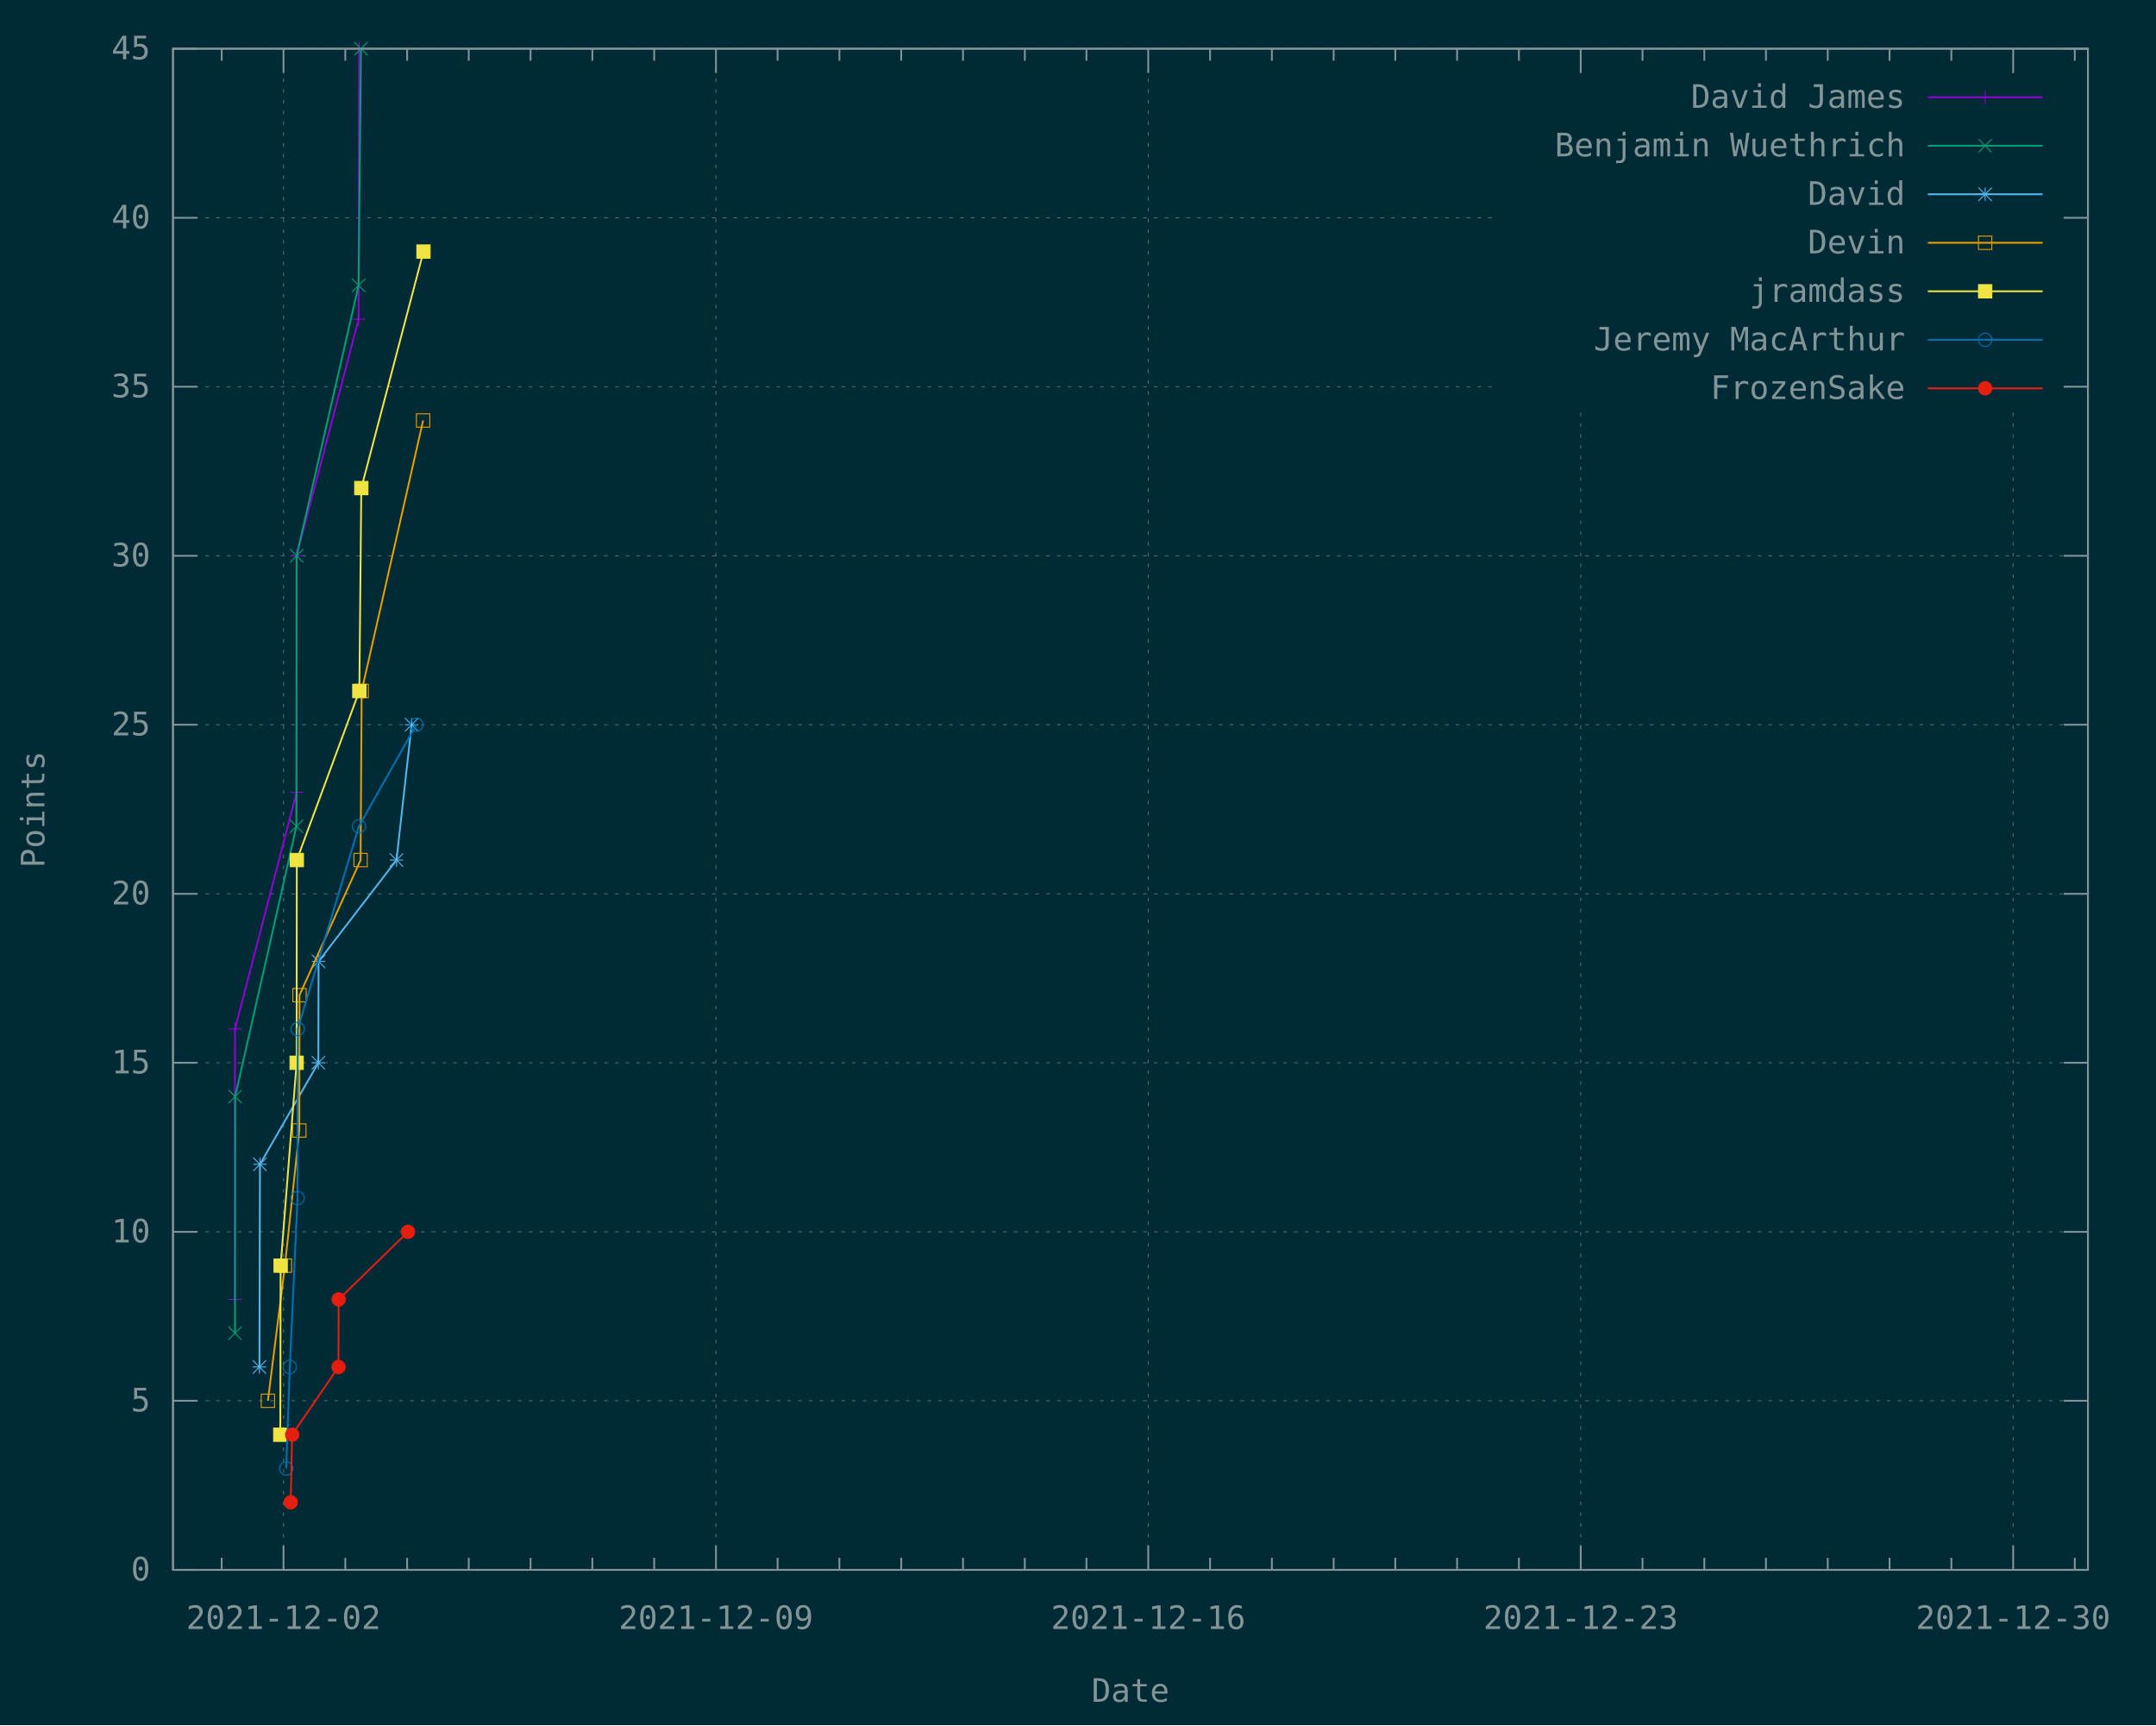
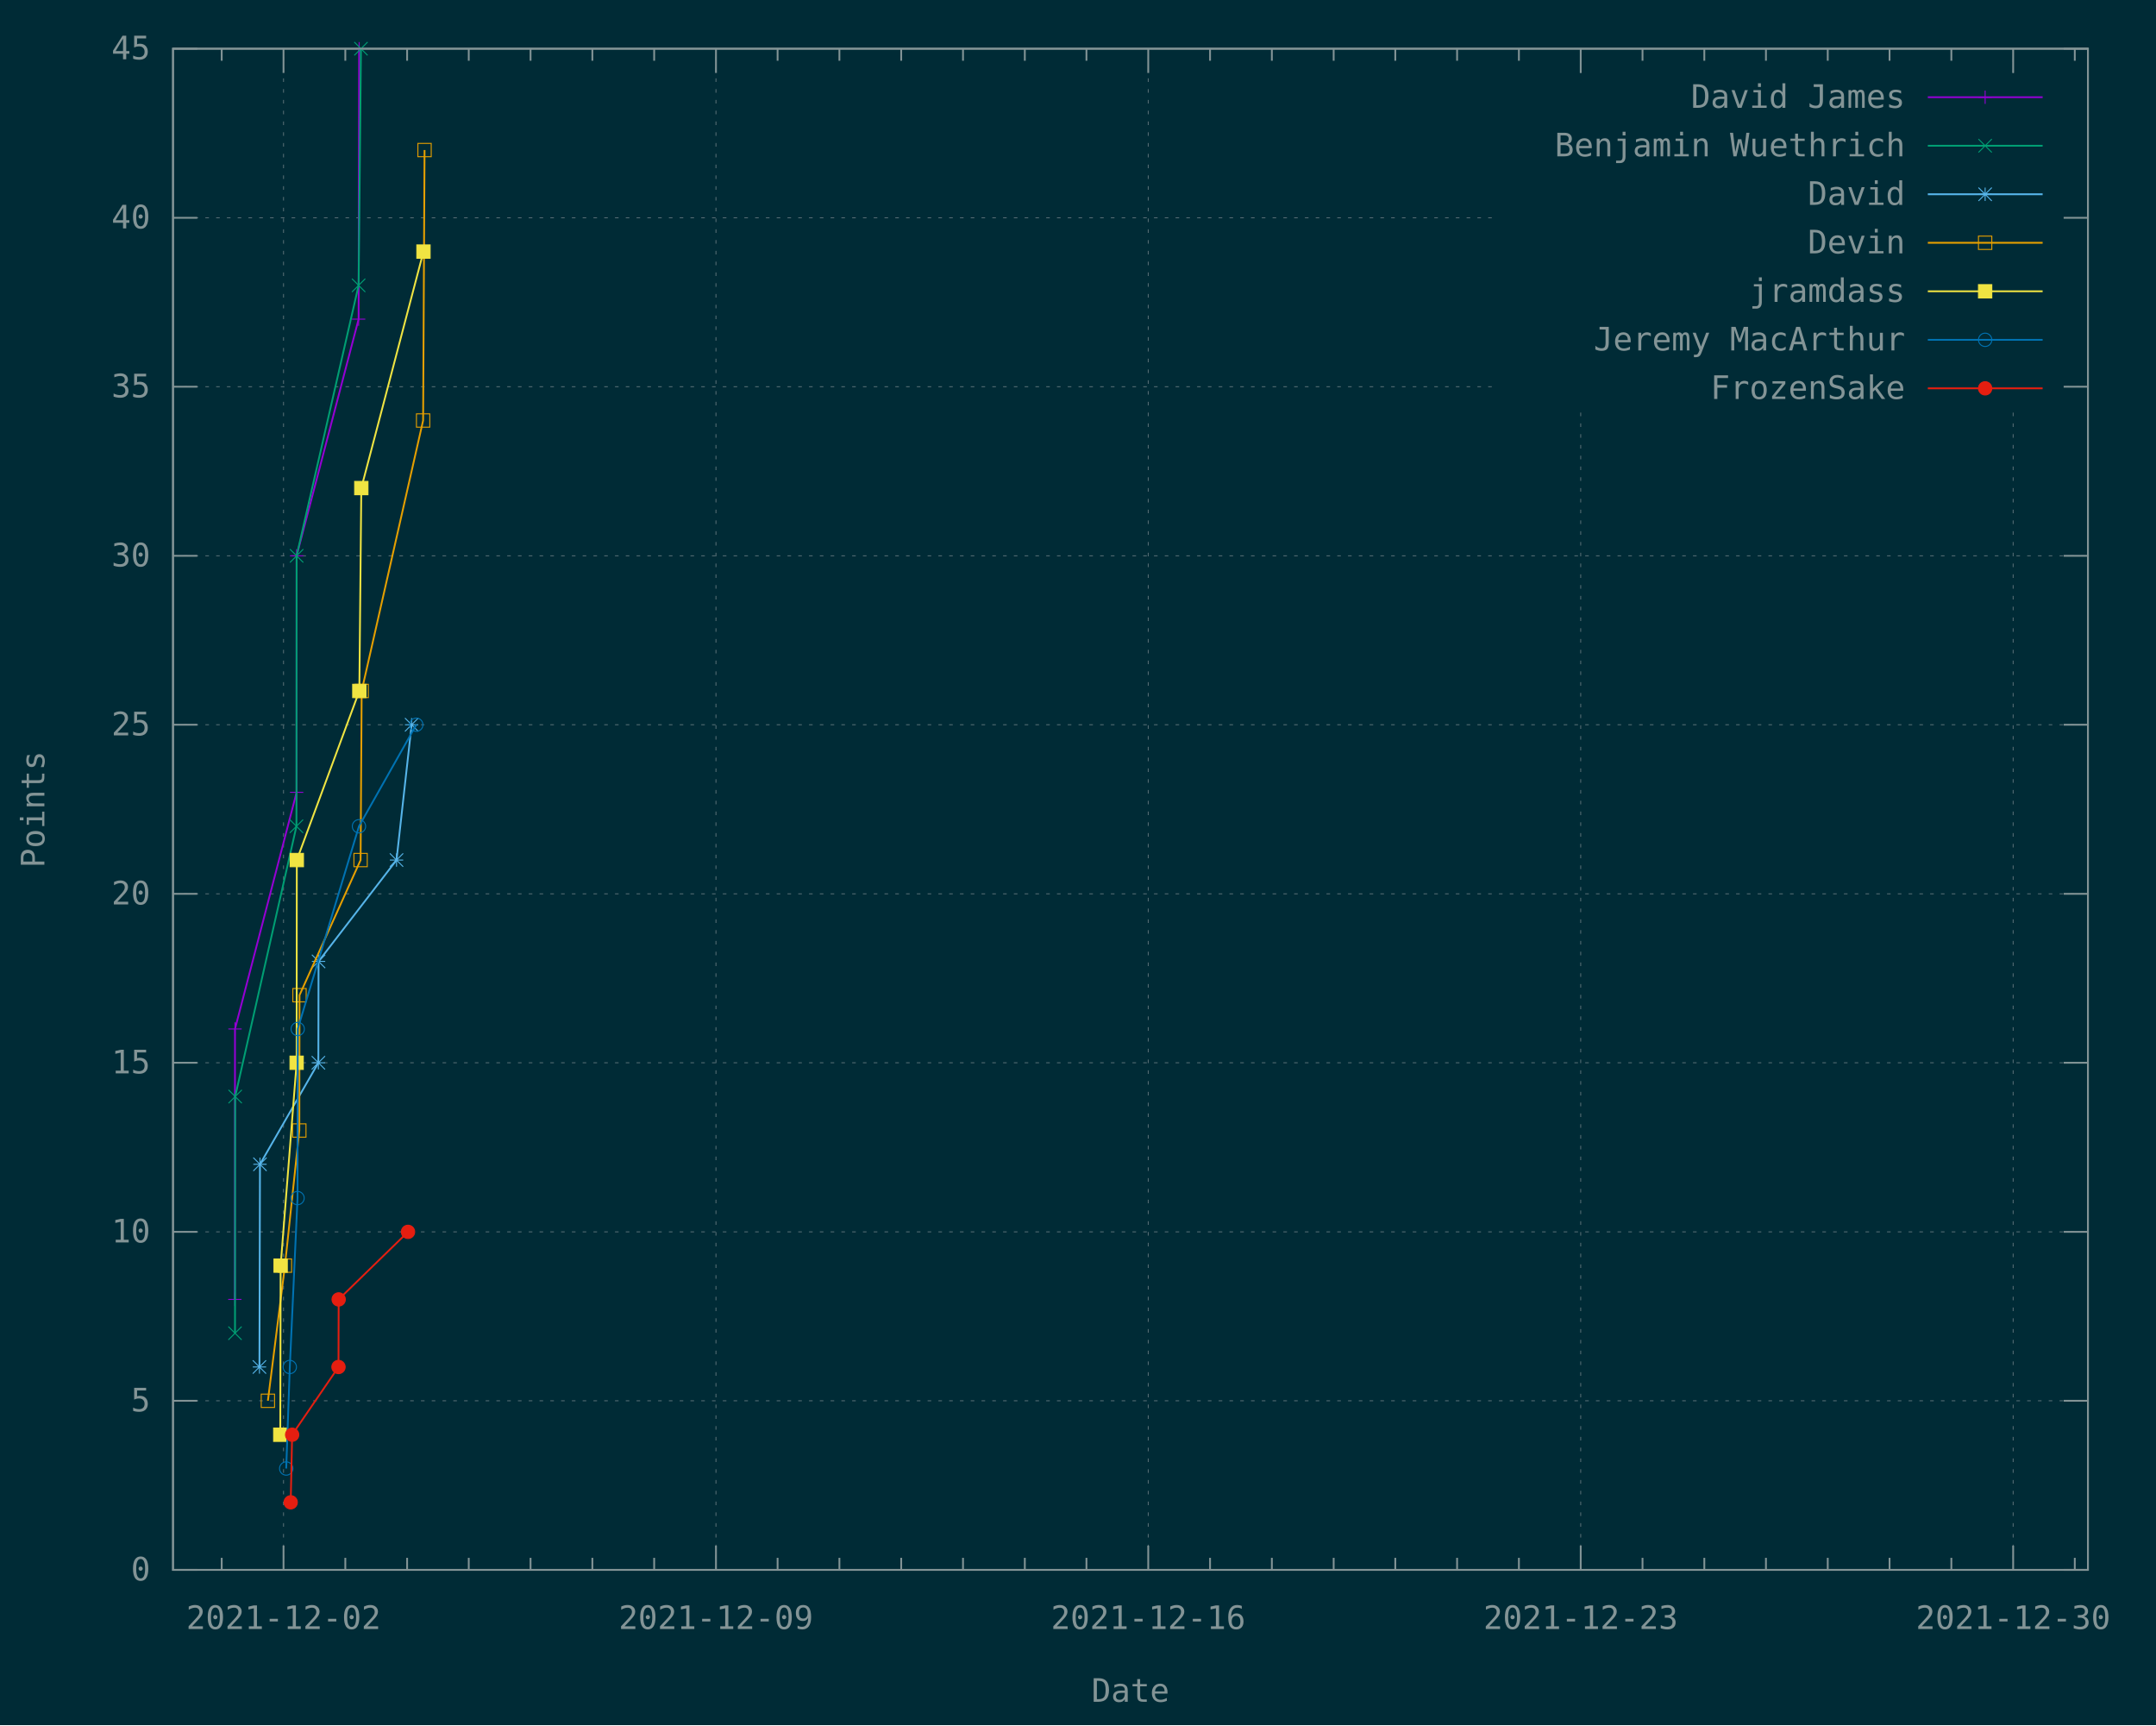
<svg xmlns="http://www.w3.org/2000/svg" xmlns:xlink="http://www.w3.org/1999/xlink" width="1200" height="960" viewBox="0 0 1200 960">
  <g id="gnuplot_canvas">
    <rect x="0" y="0" width="1200" height="960" fill="#002b36" />
    <defs>
      <circle id="gpDot" r="0.5" stroke-width="0.5" stroke="currentColor" />
      <path id="gpPt0" stroke-width="0.148" stroke="currentColor" d="M-1,0 h2 M0,-1 v2" />
      <path id="gpPt1" stroke-width="0.148" stroke="currentColor" d="M-1,-1 L1,1 M1,-1 L-1,1" />
      <path id="gpPt2" stroke-width="0.148" stroke="currentColor" d="M-1,0 L1,0 M0,-1 L0,1 M-1,-1 L1,1 M-1,1 L1,-1" />
      <rect id="gpPt3" stroke-width="0.148" stroke="currentColor" x="-1" y="-1" width="2" height="2" />
      <rect id="gpPt4" stroke-width="0.148" stroke="currentColor" fill="currentColor" x="-1" y="-1" width="2" height="2" />
      <circle id="gpPt5" stroke-width="0.148" stroke="currentColor" cx="0" cy="0" r="1" />
      <use xlink:href="#gpPt5" id="gpPt6" fill="currentColor" stroke="none" />
      <path id="gpPt7" stroke-width="0.148" stroke="currentColor" d="M0,-1.33 L-1.33,0.67 L1.33,0.67 z" />
      <use xlink:href="#gpPt7" id="gpPt8" fill="currentColor" stroke="none" />
      <use xlink:href="#gpPt7" id="gpPt9" stroke="currentColor" transform="rotate(180)" />
      <use xlink:href="#gpPt9" id="gpPt10" fill="currentColor" stroke="none" />
      <use xlink:href="#gpPt3" id="gpPt11" stroke="currentColor" transform="rotate(45)" />
      <use xlink:href="#gpPt11" id="gpPt12" fill="currentColor" stroke="none" />
      <path id="gpPt13" stroke-width="0.148" stroke="currentColor" d="M0,1.330 L1.265,0.411 L0.782,-1.067 L-0.782,-1.076 L-1.265,0.411 z" />
      <use xlink:href="#gpPt13" id="gpPt14" fill="currentColor" stroke="none" />
      <filter id="textbox" filterUnits="objectBoundingBox" x="0" y="0" height="1" width="1">
        <feFlood flood-color="#002B36" flood-opacity="1" result="bgnd" />
        <feComposite in="SourceGraphic" in2="bgnd" operator="atop" />
      </filter>
      <filter id="greybox" filterUnits="objectBoundingBox" x="0" y="0" height="1" width="1">
        <feFlood flood-color="lightgrey" flood-opacity="1" result="grey" />
        <feComposite in="SourceGraphic" in2="grey" operator="atop" />
      </filter>
    </defs>
    <g fill="none" color="#002B36" stroke="currentColor" stroke-width="1.00" stroke-linecap="butt" stroke-linejoin="miter">
</g>
    <g fill="none" color="black" stroke="currentColor" stroke-width="1.00" stroke-linecap="butt" stroke-linejoin="miter">
</g>
    <g fill="none" color="black" stroke="rgb(131, 148, 150)" stroke-width="0.50" stroke-linecap="butt" stroke-linejoin="miter">
</g>
    <g fill="none" color="gray" stroke="currentColor" stroke-width="0.50" stroke-linecap="butt" stroke-linejoin="miter">
      <path stroke="rgb( 88, 110, 117)" stroke-dasharray="2,4" class="gridline" d="M96.3,873.6 L1162.1,873.6  " />
    </g>
    <g fill="none" color="gray" stroke="rgb( 88, 110, 117)" stroke-width="1.00" stroke-linecap="butt" stroke-linejoin="miter">
</g>
    <g fill="none" color="black" stroke="currentColor" stroke-width="1.00" stroke-linecap="butt" stroke-linejoin="miter">
      <path stroke="rgb(131, 148, 150)" d="M96.3,873.6 L109.8,873.6 M1162.1,873.6 L1148.6,873.6  " />
      <g transform="translate(83.7,879.5)" stroke="none" fill="rgb(131,148,150)" font-family="Inconsolata" font-size="18.00" text-anchor="end">
        <text>
          <tspan font-family="Inconsolata"> 0</tspan>
        </text>
      </g>
    </g>
    <g fill="none" color="black" stroke="currentColor" stroke-width="1.00" stroke-linecap="butt" stroke-linejoin="miter">
</g>
    <g fill="none" color="black" stroke="rgb(131, 148, 150)" stroke-width="0.50" stroke-linecap="butt" stroke-linejoin="miter">
</g>
    <g fill="none" color="gray" stroke="currentColor" stroke-width="0.50" stroke-linecap="butt" stroke-linejoin="miter">
      <path stroke="rgb( 88, 110, 117)" stroke-dasharray="2,4" class="gridline" d="M96.3,779.5 L1162.1,779.5  " />
    </g>
    <g fill="none" color="gray" stroke="rgb( 88, 110, 117)" stroke-width="1.00" stroke-linecap="butt" stroke-linejoin="miter">
</g>
    <g fill="none" color="black" stroke="currentColor" stroke-width="1.00" stroke-linecap="butt" stroke-linejoin="miter">
      <path stroke="rgb(131, 148, 150)" d="M96.3,779.5 L109.8,779.5 M1162.1,779.5 L1148.6,779.5  " />
      <g transform="translate(83.7,785.4)" stroke="none" fill="rgb(131,148,150)" font-family="Inconsolata" font-size="18.00" text-anchor="end">
        <text>
          <tspan font-family="Inconsolata"> 5</tspan>
        </text>
      </g>
    </g>
    <g fill="none" color="black" stroke="currentColor" stroke-width="1.00" stroke-linecap="butt" stroke-linejoin="miter">
</g>
    <g fill="none" color="black" stroke="rgb(131, 148, 150)" stroke-width="0.50" stroke-linecap="butt" stroke-linejoin="miter">
</g>
    <g fill="none" color="gray" stroke="currentColor" stroke-width="0.50" stroke-linecap="butt" stroke-linejoin="miter">
      <path stroke="rgb( 88, 110, 117)" stroke-dasharray="2,4" class="gridline" d="M96.3,685.5 L1162.1,685.5  " />
    </g>
    <g fill="none" color="gray" stroke="rgb( 88, 110, 117)" stroke-width="1.00" stroke-linecap="butt" stroke-linejoin="miter">
</g>
    <g fill="none" color="black" stroke="currentColor" stroke-width="1.00" stroke-linecap="butt" stroke-linejoin="miter">
      <path stroke="rgb(131, 148, 150)" d="M96.3,685.5 L109.8,685.5 M1162.1,685.5 L1148.6,685.5  " />
      <g transform="translate(83.7,691.4)" stroke="none" fill="rgb(131,148,150)" font-family="Inconsolata" font-size="18.00" text-anchor="end">
        <text>
          <tspan font-family="Inconsolata"> 10</tspan>
        </text>
      </g>
    </g>
    <g fill="none" color="black" stroke="currentColor" stroke-width="1.00" stroke-linecap="butt" stroke-linejoin="miter">
</g>
    <g fill="none" color="black" stroke="rgb(131, 148, 150)" stroke-width="0.50" stroke-linecap="butt" stroke-linejoin="miter">
</g>
    <g fill="none" color="gray" stroke="currentColor" stroke-width="0.50" stroke-linecap="butt" stroke-linejoin="miter">
      <path stroke="rgb( 88, 110, 117)" stroke-dasharray="2,4" class="gridline" d="M96.3,591.4 L1162.1,591.4  " />
    </g>
    <g fill="none" color="gray" stroke="rgb( 88, 110, 117)" stroke-width="1.00" stroke-linecap="butt" stroke-linejoin="miter">
</g>
    <g fill="none" color="black" stroke="currentColor" stroke-width="1.00" stroke-linecap="butt" stroke-linejoin="miter">
      <path stroke="rgb(131, 148, 150)" d="M96.3,591.4 L109.8,591.4 M1162.1,591.4 L1148.6,591.4  " />
      <g transform="translate(83.7,597.3)" stroke="none" fill="rgb(131,148,150)" font-family="Inconsolata" font-size="18.00" text-anchor="end">
        <text>
          <tspan font-family="Inconsolata"> 15</tspan>
        </text>
      </g>
    </g>
    <g fill="none" color="black" stroke="currentColor" stroke-width="1.00" stroke-linecap="butt" stroke-linejoin="miter">
</g>
    <g fill="none" color="black" stroke="rgb(131, 148, 150)" stroke-width="0.50" stroke-linecap="butt" stroke-linejoin="miter">
</g>
    <g fill="none" color="gray" stroke="currentColor" stroke-width="0.50" stroke-linecap="butt" stroke-linejoin="miter">
      <path stroke="rgb( 88, 110, 117)" stroke-dasharray="2,4" class="gridline" d="M96.3,497.4 L1162.1,497.4  " />
    </g>
    <g fill="none" color="gray" stroke="rgb( 88, 110, 117)" stroke-width="1.00" stroke-linecap="butt" stroke-linejoin="miter">
</g>
    <g fill="none" color="black" stroke="currentColor" stroke-width="1.00" stroke-linecap="butt" stroke-linejoin="miter">
      <path stroke="rgb(131, 148, 150)" d="M96.3,497.4 L109.8,497.4 M1162.1,497.4 L1148.6,497.4  " />
      <g transform="translate(83.7,503.3)" stroke="none" fill="rgb(131,148,150)" font-family="Inconsolata" font-size="18.00" text-anchor="end">
        <text>
          <tspan font-family="Inconsolata"> 20</tspan>
        </text>
      </g>
    </g>
    <g fill="none" color="black" stroke="currentColor" stroke-width="1.00" stroke-linecap="butt" stroke-linejoin="miter">
</g>
    <g fill="none" color="black" stroke="rgb(131, 148, 150)" stroke-width="0.50" stroke-linecap="butt" stroke-linejoin="miter">
</g>
    <g fill="none" color="gray" stroke="currentColor" stroke-width="0.50" stroke-linecap="butt" stroke-linejoin="miter">
      <path stroke="rgb( 88, 110, 117)" stroke-dasharray="2,4" class="gridline" d="M96.3,403.3 L1162.1,403.3  " />
    </g>
    <g fill="none" color="gray" stroke="rgb( 88, 110, 117)" stroke-width="1.00" stroke-linecap="butt" stroke-linejoin="miter">
</g>
    <g fill="none" color="black" stroke="currentColor" stroke-width="1.00" stroke-linecap="butt" stroke-linejoin="miter">
      <path stroke="rgb(131, 148, 150)" d="M96.3,403.3 L109.8,403.3 M1162.1,403.3 L1148.6,403.3  " />
      <g transform="translate(83.7,409.2)" stroke="none" fill="rgb(131,148,150)" font-family="Inconsolata" font-size="18.00" text-anchor="end">
        <text>
          <tspan font-family="Inconsolata"> 25</tspan>
        </text>
      </g>
    </g>
    <g fill="none" color="black" stroke="currentColor" stroke-width="1.00" stroke-linecap="butt" stroke-linejoin="miter">
</g>
    <g fill="none" color="black" stroke="rgb(131, 148, 150)" stroke-width="0.50" stroke-linecap="butt" stroke-linejoin="miter">
</g>
    <g fill="none" color="gray" stroke="currentColor" stroke-width="0.50" stroke-linecap="butt" stroke-linejoin="miter">
      <path stroke="rgb( 88, 110, 117)" stroke-dasharray="2,4" class="gridline" d="M96.3,309.3 L1162.1,309.3  " />
    </g>
    <g fill="none" color="gray" stroke="rgb( 88, 110, 117)" stroke-width="1.00" stroke-linecap="butt" stroke-linejoin="miter">
</g>
    <g fill="none" color="black" stroke="currentColor" stroke-width="1.00" stroke-linecap="butt" stroke-linejoin="miter">
      <path stroke="rgb(131, 148, 150)" d="M96.3,309.3 L109.8,309.3 M1162.1,309.3 L1148.6,309.3  " />
      <g transform="translate(83.7,315.2)" stroke="none" fill="rgb(131,148,150)" font-family="Inconsolata" font-size="18.00" text-anchor="end">
        <text>
          <tspan font-family="Inconsolata"> 30</tspan>
        </text>
      </g>
    </g>
    <g fill="none" color="black" stroke="currentColor" stroke-width="1.00" stroke-linecap="butt" stroke-linejoin="miter">
</g>
    <g fill="none" color="black" stroke="rgb(131, 148, 150)" stroke-width="0.50" stroke-linecap="butt" stroke-linejoin="miter">
</g>
    <g fill="none" color="gray" stroke="currentColor" stroke-width="0.50" stroke-linecap="butt" stroke-linejoin="miter">
      <path stroke="rgb( 88, 110, 117)" stroke-dasharray="2,4" class="gridline" d="M96.3,215.2 L833.6,215.2 M1149.5,215.2 L1162.1,215.2  " />
    </g>
    <g fill="none" color="gray" stroke="rgb( 88, 110, 117)" stroke-width="1.00" stroke-linecap="butt" stroke-linejoin="miter">
</g>
    <g fill="none" color="black" stroke="currentColor" stroke-width="1.00" stroke-linecap="butt" stroke-linejoin="miter">
      <path stroke="rgb(131, 148, 150)" d="M96.3,215.2 L109.8,215.2 M1162.1,215.2 L1148.6,215.2  " />
      <g transform="translate(83.7,221.1)" stroke="none" fill="rgb(131,148,150)" font-family="Inconsolata" font-size="18.00" text-anchor="end">
        <text>
          <tspan font-family="Inconsolata"> 35</tspan>
        </text>
      </g>
    </g>
    <g fill="none" color="black" stroke="currentColor" stroke-width="1.00" stroke-linecap="butt" stroke-linejoin="miter">
</g>
    <g fill="none" color="black" stroke="rgb(131, 148, 150)" stroke-width="0.50" stroke-linecap="butt" stroke-linejoin="miter">
</g>
    <g fill="none" color="gray" stroke="currentColor" stroke-width="0.50" stroke-linecap="butt" stroke-linejoin="miter">
      <path stroke="rgb( 88, 110, 117)" stroke-dasharray="2,4" class="gridline" d="M96.3,121.2 L833.6,121.2 M1149.5,121.2 L1162.1,121.2  " />
    </g>
    <g fill="none" color="gray" stroke="rgb( 88, 110, 117)" stroke-width="1.00" stroke-linecap="butt" stroke-linejoin="miter">
</g>
    <g fill="none" color="black" stroke="currentColor" stroke-width="1.00" stroke-linecap="butt" stroke-linejoin="miter">
      <path stroke="rgb(131, 148, 150)" d="M96.3,121.2 L109.8,121.2 M1162.1,121.2 L1148.6,121.2  " />
      <g transform="translate(83.7,127.1)" stroke="none" fill="rgb(131,148,150)" font-family="Inconsolata" font-size="18.00" text-anchor="end">
        <text>
          <tspan font-family="Inconsolata"> 40</tspan>
        </text>
      </g>
    </g>
    <g fill="none" color="black" stroke="currentColor" stroke-width="1.00" stroke-linecap="butt" stroke-linejoin="miter">
</g>
    <g fill="none" color="black" stroke="rgb(131, 148, 150)" stroke-width="0.50" stroke-linecap="butt" stroke-linejoin="miter">
</g>
    <g fill="none" color="gray" stroke="currentColor" stroke-width="0.50" stroke-linecap="butt" stroke-linejoin="miter">
      <path stroke="rgb( 88, 110, 117)" stroke-dasharray="2,4" class="gridline" d="M96.3,27.1 L1162.1,27.1  " />
    </g>
    <g fill="none" color="gray" stroke="rgb( 88, 110, 117)" stroke-width="1.00" stroke-linecap="butt" stroke-linejoin="miter">
</g>
    <g fill="none" color="black" stroke="currentColor" stroke-width="1.00" stroke-linecap="butt" stroke-linejoin="miter">
      <path stroke="rgb(131, 148, 150)" d="M96.3,27.1 L109.8,27.1 M1162.1,27.1 L1148.6,27.1  " />
      <g transform="translate(83.7,33.0)" stroke="none" fill="rgb(131,148,150)" font-family="Inconsolata" font-size="18.00" text-anchor="end">
        <text>
          <tspan font-family="Inconsolata"> 45</tspan>
        </text>
      </g>
    </g>
    <g fill="none" color="black" stroke="currentColor" stroke-width="1.00" stroke-linecap="butt" stroke-linejoin="miter">
      <path stroke="rgb(131, 148, 150)" d="M123.4,873.6 L123.4,866.9 M123.4,27.1 L123.4,33.8  " />
    </g>
    <g fill="none" color="black" stroke="rgb(131, 148, 150)" stroke-width="0.50" stroke-linecap="butt" stroke-linejoin="miter">
</g>
    <g fill="none" color="gray" stroke="currentColor" stroke-width="0.50" stroke-linecap="butt" stroke-linejoin="miter">
      <path stroke="rgb( 88, 110, 117)" stroke-dasharray="2,4" class="gridline" d="M157.8,873.6 L157.8,27.1  " />
    </g>
    <g fill="none" color="gray" stroke="rgb( 88, 110, 117)" stroke-width="1.00" stroke-linecap="butt" stroke-linejoin="miter">
</g>
    <g fill="none" color="black" stroke="currentColor" stroke-width="1.00" stroke-linecap="butt" stroke-linejoin="miter">
      <path stroke="rgb(131, 148, 150)" d="M157.8,873.6 L157.8,860.1 M157.8,27.1 L157.8,40.6  " />
      <g transform="translate(157.8,906.5)" stroke="none" fill="rgb(131,148,150)" font-family="Inconsolata" font-size="18.00" text-anchor="middle">
        <text>
          <tspan font-family="Inconsolata">2021-12-02</tspan>
        </text>
      </g>
    </g>
    <g fill="none" color="black" stroke="currentColor" stroke-width="1.00" stroke-linecap="butt" stroke-linejoin="miter">
      <path stroke="rgb(131, 148, 150)" d="M192.2,873.6 L192.2,866.9 M192.2,27.1 L192.2,33.8 M226.6,873.6 L226.6,866.9 M226.6,27.1 L226.6,33.8   M260.9,873.6 L260.9,866.9 M260.9,27.1 L260.9,33.8 M295.3,873.6 L295.3,866.9 M295.3,27.1 L295.3,33.8   M329.7,873.6 L329.7,866.9 M329.7,27.1 L329.7,33.8 M364.1,873.6 L364.1,866.9 M364.1,27.1 L364.1,33.8    " />
    </g>
    <g fill="none" color="black" stroke="rgb(131, 148, 150)" stroke-width="0.50" stroke-linecap="butt" stroke-linejoin="miter">
</g>
    <g fill="none" color="gray" stroke="currentColor" stroke-width="0.50" stroke-linecap="butt" stroke-linejoin="miter">
      <path stroke="rgb( 88, 110, 117)" stroke-dasharray="2,4" class="gridline" d="M398.5,873.6 L398.5,27.1  " />
    </g>
    <g fill="none" color="gray" stroke="rgb( 88, 110, 117)" stroke-width="1.00" stroke-linecap="butt" stroke-linejoin="miter">
</g>
    <g fill="none" color="black" stroke="currentColor" stroke-width="1.00" stroke-linecap="butt" stroke-linejoin="miter">
      <path stroke="rgb(131, 148, 150)" d="M398.5,873.6 L398.5,860.1 M398.5,27.1 L398.5,40.6  " />
      <g transform="translate(398.5,906.5)" stroke="none" fill="rgb(131,148,150)" font-family="Inconsolata" font-size="18.00" text-anchor="middle">
        <text>
          <tspan font-family="Inconsolata">2021-12-09</tspan>
        </text>
      </g>
    </g>
    <g fill="none" color="black" stroke="currentColor" stroke-width="1.00" stroke-linecap="butt" stroke-linejoin="miter">
      <path stroke="rgb(131, 148, 150)" d="M432.8,873.6 L432.8,866.9 M432.8,27.1 L432.8,33.8 M467.2,873.6 L467.2,866.9 M467.2,27.1 L467.2,33.8   M501.6,873.6 L501.6,866.9 M501.6,27.1 L501.6,33.8 M536.0,873.6 L536.0,866.9 M536.0,27.1 L536.0,33.8   M570.4,873.6 L570.4,866.9 M570.4,27.1 L570.4,33.8 M604.7,873.6 L604.7,866.9 M604.7,27.1 L604.7,33.8    " />
    </g>
    <g fill="none" color="black" stroke="rgb(131, 148, 150)" stroke-width="0.50" stroke-linecap="butt" stroke-linejoin="miter">
</g>
    <g fill="none" color="gray" stroke="currentColor" stroke-width="0.50" stroke-linecap="butt" stroke-linejoin="miter">
      <path stroke="rgb( 88, 110, 117)" stroke-dasharray="2,4" class="gridline" d="M639.1,873.6 L639.1,27.1  " />
    </g>
    <g fill="none" color="gray" stroke="rgb( 88, 110, 117)" stroke-width="1.00" stroke-linecap="butt" stroke-linejoin="miter">
</g>
    <g fill="none" color="black" stroke="currentColor" stroke-width="1.00" stroke-linecap="butt" stroke-linejoin="miter">
      <path stroke="rgb(131, 148, 150)" d="M639.1,873.6 L639.1,860.1 M639.1,27.1 L639.1,40.6  " />
      <g transform="translate(639.1,906.5)" stroke="none" fill="rgb(131,148,150)" font-family="Inconsolata" font-size="18.00" text-anchor="middle">
        <text>
          <tspan font-family="Inconsolata">2021-12-16</tspan>
        </text>
      </g>
    </g>
    <g fill="none" color="black" stroke="currentColor" stroke-width="1.00" stroke-linecap="butt" stroke-linejoin="miter">
      <path stroke="rgb(131, 148, 150)" d="M673.5,873.6 L673.5,866.9 M673.5,27.1 L673.5,33.8 M707.9,873.6 L707.9,866.9 M707.9,27.1 L707.9,33.8   M742.3,873.6 L742.3,866.9 M742.3,27.1 L742.3,33.8 M776.6,873.6 L776.6,866.9 M776.6,27.1 L776.6,33.8   M811.0,873.6 L811.0,866.9 M811.0,27.1 L811.0,33.8 M845.4,873.6 L845.4,866.9 M845.4,27.1 L845.4,33.8    " />
    </g>
    <g fill="none" color="black" stroke="rgb(131, 148, 150)" stroke-width="0.50" stroke-linecap="butt" stroke-linejoin="miter">
</g>
    <g fill="none" color="gray" stroke="currentColor" stroke-width="0.50" stroke-linecap="butt" stroke-linejoin="miter">
      <path stroke="rgb( 88, 110, 117)" stroke-dasharray="2,4" class="gridline" d="M879.8,873.6 L879.8,229.6 M879.8,40.6 L879.8,27.1  " />
    </g>
    <g fill="none" color="gray" stroke="rgb( 88, 110, 117)" stroke-width="1.00" stroke-linecap="butt" stroke-linejoin="miter">
</g>
    <g fill="none" color="black" stroke="currentColor" stroke-width="1.00" stroke-linecap="butt" stroke-linejoin="miter">
      <path stroke="rgb(131, 148, 150)" d="M879.8,873.6 L879.8,860.1 M879.8,27.1 L879.8,40.6  " />
      <g transform="translate(879.8,906.5)" stroke="none" fill="rgb(131,148,150)" font-family="Inconsolata" font-size="18.00" text-anchor="middle">
        <text>
          <tspan font-family="Inconsolata">2021-12-23</tspan>
        </text>
      </g>
    </g>
    <g fill="none" color="black" stroke="currentColor" stroke-width="1.00" stroke-linecap="butt" stroke-linejoin="miter">
      <path stroke="rgb(131, 148, 150)" d="M914.2,873.6 L914.2,866.9 M914.2,27.1 L914.2,33.8 M948.6,873.6 L948.6,866.9 M948.6,27.1 L948.6,33.8   M982.9,873.6 L982.9,866.9 M982.9,27.1 L982.9,33.8 M1017.3,873.6 L1017.3,866.9 M1017.3,27.1 L1017.3,33.8   M1051.7,873.6 L1051.7,866.9 M1051.7,27.1 L1051.7,33.8 M1086.1,873.6 L1086.1,866.9 M1086.1,27.1 L1086.1,33.8    " />
    </g>
    <g fill="none" color="black" stroke="rgb(131, 148, 150)" stroke-width="0.50" stroke-linecap="butt" stroke-linejoin="miter">
</g>
    <g fill="none" color="gray" stroke="currentColor" stroke-width="0.50" stroke-linecap="butt" stroke-linejoin="miter">
      <path stroke="rgb( 88, 110, 117)" stroke-dasharray="2,4" class="gridline" d="M1120.5,873.6 L1120.5,229.6 M1120.5,40.6 L1120.5,27.1  " />
    </g>
    <g fill="none" color="gray" stroke="rgb( 88, 110, 117)" stroke-width="1.00" stroke-linecap="butt" stroke-linejoin="miter">
</g>
    <g fill="none" color="black" stroke="currentColor" stroke-width="1.00" stroke-linecap="butt" stroke-linejoin="miter">
      <path stroke="rgb(131, 148, 150)" d="M1120.5,873.6 L1120.5,860.1 M1120.5,27.1 L1120.5,40.6  " />
      <g transform="translate(1120.5,906.5)" stroke="none" fill="rgb(131,148,150)" font-family="Inconsolata" font-size="18.00" text-anchor="middle">
        <text>
          <tspan font-family="Inconsolata">2021-12-30</tspan>
        </text>
      </g>
    </g>
    <g fill="none" color="black" stroke="currentColor" stroke-width="1.00" stroke-linecap="butt" stroke-linejoin="miter">
      <path stroke="rgb(131, 148, 150)" d="M1154.8,873.6 L1154.8,866.9 M1154.8,27.1 L1154.8,33.8  " />
    </g>
    <g fill="none" color="black" stroke="currentColor" stroke-width="1.00" stroke-linecap="butt" stroke-linejoin="miter">
      <path stroke="rgb(131, 148, 150)" d="M96.3,27.1 L96.3,873.6 L1162.1,873.6 L1162.1,27.1 L96.3,27.1 Z  " />
    </g>
    <g fill="none" color="black" stroke="currentColor" stroke-width="1.00" stroke-linecap="butt" stroke-linejoin="miter">
      <g transform="translate(24.7,450.4) rotate(270)" stroke="none" fill="rgb(131,148,150)" font-family="Inconsolata" font-size="18.00" text-anchor="middle">
        <text>
          <tspan font-family="Inconsolata">Points</tspan>
        </text>
      </g>
    </g>
    <g fill="none" color="black" stroke="currentColor" stroke-width="1.00" stroke-linecap="butt" stroke-linejoin="miter">
      <g transform="translate(629.2,947.0)" stroke="none" fill="rgb(131,148,150)" font-family="Inconsolata" font-size="18.00" text-anchor="middle">
        <text>
          <tspan font-family="Inconsolata">Date</tspan>
        </text>
      </g>
    </g>
    <g fill="none" color="black" stroke="currentColor" stroke-width="1.00" stroke-linecap="butt" stroke-linejoin="miter">
</g>
    <g id="gnuplot_plot_1">
      <g fill="none" color="black" stroke="currentColor" stroke-width="1.00" stroke-linecap="butt" stroke-linejoin="miter">
        <g transform="translate(1060.4,60.0)" stroke="none" fill="rgb(131,148,150)" font-family="Inconsolata" font-size="18.00" text-anchor="end">
          <text>
            <tspan font-family="Inconsolata">David James</tspan>
          </text>
        </g>
      </g>
      <g fill="none" color="black" stroke="currentColor" stroke-width="1.00" stroke-linecap="butt" stroke-linejoin="miter">
        <path stroke="rgb(148,   0, 211)" d="M1073.0,54.1 L1136.9,54.1 M130.7,723.1 L130.8,572.6 L165.1,440.9 L165.1,309.3 L199.6,177.6 L199.9,27.1    " />
        <use xlink:href="#gpPt0" transform="translate(130.7,723.1) scale(3.71)" color="rgb(148,   0, 211)" />
        <use xlink:href="#gpPt0" transform="translate(130.8,572.6) scale(3.71)" color="rgb(148,   0, 211)" />
        <use xlink:href="#gpPt0" transform="translate(165.1,440.9) scale(3.71)" color="rgb(148,   0, 211)" />
        <use xlink:href="#gpPt0" transform="translate(165.1,309.3) scale(3.71)" color="rgb(148,   0, 211)" />
        <use xlink:href="#gpPt0" transform="translate(199.6,177.6) scale(3.71)" color="rgb(148,   0, 211)" />
        <use xlink:href="#gpPt0" transform="translate(199.9,27.1) scale(3.71)" color="rgb(148,   0, 211)" />
        <use xlink:href="#gpPt0" transform="translate(1104.9,54.1) scale(3.71)" color="rgb(148,   0, 211)" />
      </g>
    </g>
    <g id="gnuplot_plot_2">
      <g fill="none" color="black" stroke="currentColor" stroke-width="1.00" stroke-linecap="butt" stroke-linejoin="miter">
        <g transform="translate(1060.4,87.0)" stroke="none" fill="rgb(131,148,150)" font-family="Inconsolata" font-size="18.00" text-anchor="end">
          <text>
            <tspan font-family="Inconsolata">Benjamin Wuethrich</tspan>
          </text>
        </g>
      </g>
      <g fill="none" color="black" stroke="currentColor" stroke-width="1.00" stroke-linecap="butt" stroke-linejoin="miter">
        <path stroke="rgb(  0, 158, 115)" d="M1073.0,81.1 L1136.9,81.1 M130.8,741.9 L130.9,610.2 L165.0,459.8 L165.1,309.3 L199.6,158.8 L200.9,27.1    " />
        <use xlink:href="#gpPt1" transform="translate(130.8,741.9) scale(3.71)" color="rgb(  0, 158, 115)" />
        <use xlink:href="#gpPt1" transform="translate(130.9,610.2) scale(3.71)" color="rgb(  0, 158, 115)" />
        <use xlink:href="#gpPt1" transform="translate(165.0,459.8) scale(3.71)" color="rgb(  0, 158, 115)" />
        <use xlink:href="#gpPt1" transform="translate(165.1,309.3) scale(3.71)" color="rgb(  0, 158, 115)" />
        <use xlink:href="#gpPt1" transform="translate(199.6,158.8) scale(3.71)" color="rgb(  0, 158, 115)" />
        <use xlink:href="#gpPt1" transform="translate(200.9,27.1) scale(3.71)" color="rgb(  0, 158, 115)" />
        <use xlink:href="#gpPt1" transform="translate(1104.9,81.1) scale(3.71)" color="rgb(  0, 158, 115)" />
      </g>
    </g>
    <g id="gnuplot_plot_3">
      <g fill="none" color="black" stroke="currentColor" stroke-width="1.00" stroke-linecap="butt" stroke-linejoin="miter">
        <g transform="translate(1060.4,114.0)" stroke="none" fill="rgb(131,148,150)" font-family="Inconsolata" font-size="18.00" text-anchor="end">
          <text>
            <tspan font-family="Inconsolata">David</tspan>
          </text>
        </g>
      </g>
      <g fill="none" color="black" stroke="currentColor" stroke-width="1.00" stroke-linecap="butt" stroke-linejoin="miter">
        <path stroke="rgb( 86, 180, 233)" d="M1073.0,108.1 L1136.9,108.1 M144.4,760.7 L144.7,647.9 L177.2,591.4 L177.3,535.0 L220.7,478.6 L229.1,403.3    " />
        <use xlink:href="#gpPt2" transform="translate(144.4,760.7) scale(3.71)" color="rgb( 86, 180, 233)" />
        <use xlink:href="#gpPt2" transform="translate(144.7,647.9) scale(3.71)" color="rgb( 86, 180, 233)" />
        <use xlink:href="#gpPt2" transform="translate(177.2,591.4) scale(3.71)" color="rgb( 86, 180, 233)" />
        <use xlink:href="#gpPt2" transform="translate(177.3,535.0) scale(3.71)" color="rgb( 86, 180, 233)" />
        <use xlink:href="#gpPt2" transform="translate(220.7,478.6) scale(3.71)" color="rgb( 86, 180, 233)" />
        <use xlink:href="#gpPt2" transform="translate(229.1,403.3) scale(3.71)" color="rgb( 86, 180, 233)" />
        <use xlink:href="#gpPt2" transform="translate(1104.9,108.1) scale(3.71)" color="rgb( 86, 180, 233)" />
      </g>
    </g>
    <g id="gnuplot_plot_4">
      <g fill="none" color="black" stroke="currentColor" stroke-width="1.00" stroke-linecap="butt" stroke-linejoin="miter">
        <g transform="translate(1060.4,141.0)" stroke="none" fill="rgb(131,148,150)" font-family="Inconsolata" font-size="18.00" text-anchor="end">
          <text>
            <tspan font-family="Inconsolata">Devin</tspan>
          </text>
        </g>
      </g>
      <g fill="none" color="black" stroke="currentColor" stroke-width="1.00" stroke-linecap="butt" stroke-linejoin="miter">
-         <path stroke="rgb(230, 159,   0)" d="M1073.0,135.1 L1136.9,135.1 M149.1,779.5 L158.6,704.3 L166.6,629.1 L166.7,553.8 L200.7,478.6 L201.3,384.5   L235.5,234.0  " />
+         <path stroke="rgb(230, 159,   0)" d="M1073.0,135.1 L1136.9,135.1 M149.1,779.5 L158.6,704.3 L166.6,629.1 L166.7,553.8 L200.7,478.6 L201.3,384.5   L235.5,234.0 L236.3,83.5  " />
        <use xlink:href="#gpPt3" transform="translate(149.1,779.5) scale(3.71)" color="rgb(230, 159,   0)" />
        <use xlink:href="#gpPt3" transform="translate(158.6,704.3) scale(3.71)" color="rgb(230, 159,   0)" />
        <use xlink:href="#gpPt3" transform="translate(166.6,629.1) scale(3.71)" color="rgb(230, 159,   0)" />
        <use xlink:href="#gpPt3" transform="translate(166.7,553.8) scale(3.71)" color="rgb(230, 159,   0)" />
        <use xlink:href="#gpPt3" transform="translate(200.7,478.6) scale(3.71)" color="rgb(230, 159,   0)" />
        <use xlink:href="#gpPt3" transform="translate(201.3,384.5) scale(3.71)" color="rgb(230, 159,   0)" />
        <use xlink:href="#gpPt3" transform="translate(235.5,234.0) scale(3.71)" color="rgb(230, 159,   0)" />
+         <use xlink:href="#gpPt3" transform="translate(236.3,83.5) scale(3.71)" color="rgb(230, 159,   0)" />
        <use xlink:href="#gpPt3" transform="translate(1104.9,135.1) scale(3.71)" color="rgb(230, 159,   0)" />
      </g>
    </g>
    <g id="gnuplot_plot_5">
      <g fill="none" color="black" stroke="currentColor" stroke-width="1.00" stroke-linecap="butt" stroke-linejoin="miter">
        <g transform="translate(1060.4,168.0)" stroke="none" fill="rgb(131,148,150)" font-family="Inconsolata" font-size="18.00" text-anchor="end">
          <text>
            <tspan font-family="Inconsolata">jramdass</tspan>
          </text>
        </g>
      </g>
      <g fill="none" color="black" stroke="currentColor" stroke-width="1.00" stroke-linecap="butt" stroke-linejoin="miter">
        <path stroke="rgb(240, 228,  66)" d="M1073.0,162.1 L1136.9,162.1 M156.0,798.4 L156.2,704.3 L165.1,591.4 L165.2,478.6 L200.0,384.5 L201.1,271.6   L235.7,140.0  " />
        <use xlink:href="#gpPt4" transform="translate(156.0,798.4) scale(3.71)" color="rgb(240, 228,  66)" />
        <use xlink:href="#gpPt4" transform="translate(156.2,704.3) scale(3.71)" color="rgb(240, 228,  66)" />
        <use xlink:href="#gpPt4" transform="translate(165.1,591.4) scale(3.71)" color="rgb(240, 228,  66)" />
        <use xlink:href="#gpPt4" transform="translate(165.2,478.6) scale(3.71)" color="rgb(240, 228,  66)" />
        <use xlink:href="#gpPt4" transform="translate(200.0,384.5) scale(3.71)" color="rgb(240, 228,  66)" />
        <use xlink:href="#gpPt4" transform="translate(201.1,271.6) scale(3.71)" color="rgb(240, 228,  66)" />
        <use xlink:href="#gpPt4" transform="translate(235.7,140.0) scale(3.71)" color="rgb(240, 228,  66)" />
        <use xlink:href="#gpPt4" transform="translate(1104.9,162.1) scale(3.71)" color="rgb(240, 228,  66)" />
      </g>
    </g>
    <g id="gnuplot_plot_6">
      <g fill="none" color="black" stroke="currentColor" stroke-width="1.00" stroke-linecap="butt" stroke-linejoin="miter">
        <g transform="translate(1060.4,195.0)" stroke="none" fill="rgb(131,148,150)" font-family="Inconsolata" font-size="18.00" text-anchor="end">
          <text>
            <tspan font-family="Inconsolata">Jeremy MacArthur</tspan>
          </text>
        </g>
      </g>
      <g fill="none" color="black" stroke="currentColor" stroke-width="1.00" stroke-linecap="butt" stroke-linejoin="miter">
        <path stroke="rgb(  0, 114, 178)" d="M1073.0,189.1 L1136.9,189.1 M159.3,817.2 L161.3,760.7 L165.6,666.7 L165.7,572.6 L199.8,459.8 L231.7,403.3    " />
        <use xlink:href="#gpPt5" transform="translate(159.3,817.2) scale(3.71)" color="rgb(  0, 114, 178)" />
        <use xlink:href="#gpPt5" transform="translate(161.3,760.7) scale(3.71)" color="rgb(  0, 114, 178)" />
        <use xlink:href="#gpPt5" transform="translate(165.6,666.7) scale(3.71)" color="rgb(  0, 114, 178)" />
        <use xlink:href="#gpPt5" transform="translate(165.7,572.6) scale(3.71)" color="rgb(  0, 114, 178)" />
        <use xlink:href="#gpPt5" transform="translate(199.8,459.8) scale(3.71)" color="rgb(  0, 114, 178)" />
        <use xlink:href="#gpPt5" transform="translate(231.7,403.3) scale(3.71)" color="rgb(  0, 114, 178)" />
        <use xlink:href="#gpPt5" transform="translate(1104.9,189.1) scale(3.71)" color="rgb(  0, 114, 178)" />
      </g>
    </g>
    <g id="gnuplot_plot_7">
      <g fill="none" color="black" stroke="currentColor" stroke-width="1.00" stroke-linecap="butt" stroke-linejoin="miter">
        <g transform="translate(1060.4,222.0)" stroke="none" fill="rgb(131,148,150)" font-family="Inconsolata" font-size="18.00" text-anchor="end">
          <text>
            <tspan font-family="Inconsolata">FrozenSake</tspan>
          </text>
        </g>
      </g>
      <g fill="none" color="black" stroke="currentColor" stroke-width="1.00" stroke-linecap="butt" stroke-linejoin="miter">
        <path stroke="rgb(229,  30,  16)" d="M1073.0,216.1 L1136.9,216.1 M161.8,836.0 L162.6,798.4 L188.4,760.7 L188.5,723.1 L227.1,685.5  " />
        <use xlink:href="#gpPt6" transform="translate(161.8,836.0) scale(3.71)" color="rgb(229,  30,  16)" />
        <use xlink:href="#gpPt6" transform="translate(162.6,798.4) scale(3.71)" color="rgb(229,  30,  16)" />
        <use xlink:href="#gpPt6" transform="translate(188.4,760.7) scale(3.71)" color="rgb(229,  30,  16)" />
        <use xlink:href="#gpPt6" transform="translate(188.5,723.1) scale(3.71)" color="rgb(229,  30,  16)" />
        <use xlink:href="#gpPt6" transform="translate(227.1,685.5) scale(3.71)" color="rgb(229,  30,  16)" />
        <use xlink:href="#gpPt6" transform="translate(1104.9,216.1) scale(3.71)" color="rgb(229,  30,  16)" />
      </g>
    </g>
    <g fill="none" color="#002B36" stroke="rgb(229,  30,  16)" stroke-width="2.00" stroke-linecap="butt" stroke-linejoin="miter">
</g>
    <g fill="none" color="black" stroke="currentColor" stroke-width="2.00" stroke-linecap="butt" stroke-linejoin="miter">
</g>
    <g fill="none" color="black" stroke="black" stroke-width="1.00" stroke-linecap="butt" stroke-linejoin="miter">
</g>
    <g fill="none" color="black" stroke="currentColor" stroke-width="1.00" stroke-linecap="butt" stroke-linejoin="miter">
      <path stroke="rgb(131, 148, 150)" d="M96.3,27.1 L96.3,873.6 L1162.1,873.6 L1162.1,27.1 L96.3,27.1 Z  " />
    </g>
    <g fill="none" color="black" stroke="currentColor" stroke-width="1.00" stroke-linecap="butt" stroke-linejoin="miter">
</g>
  </g>
</svg>
